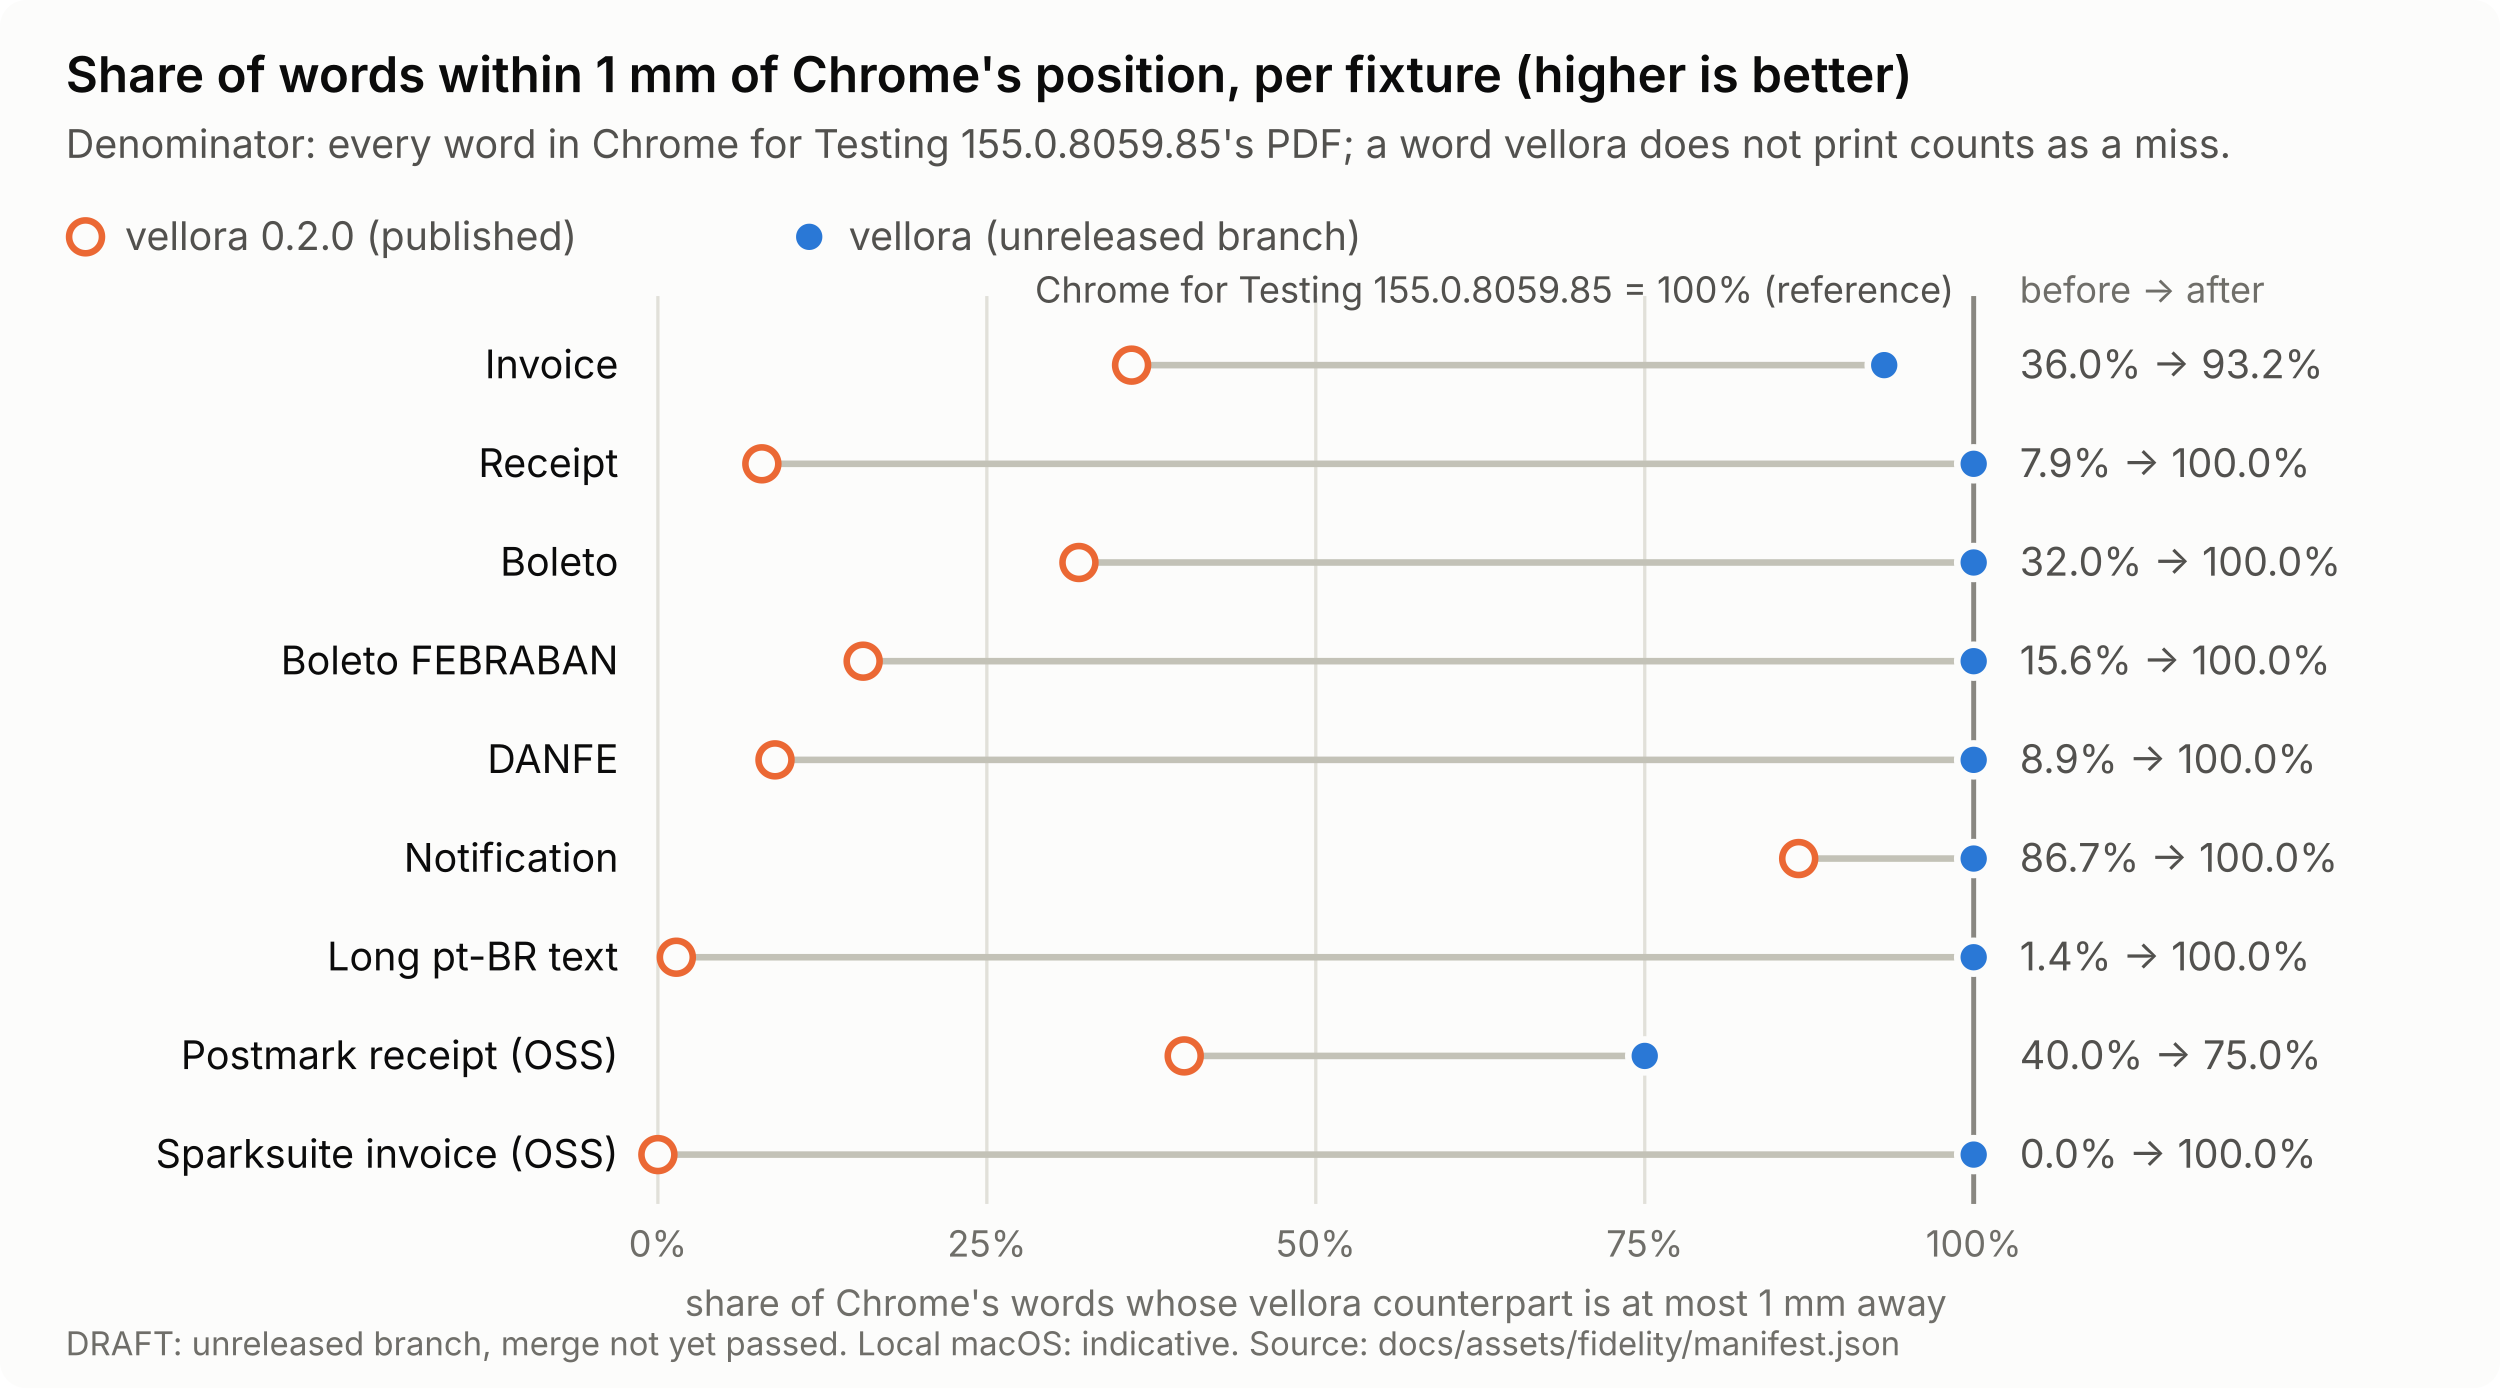
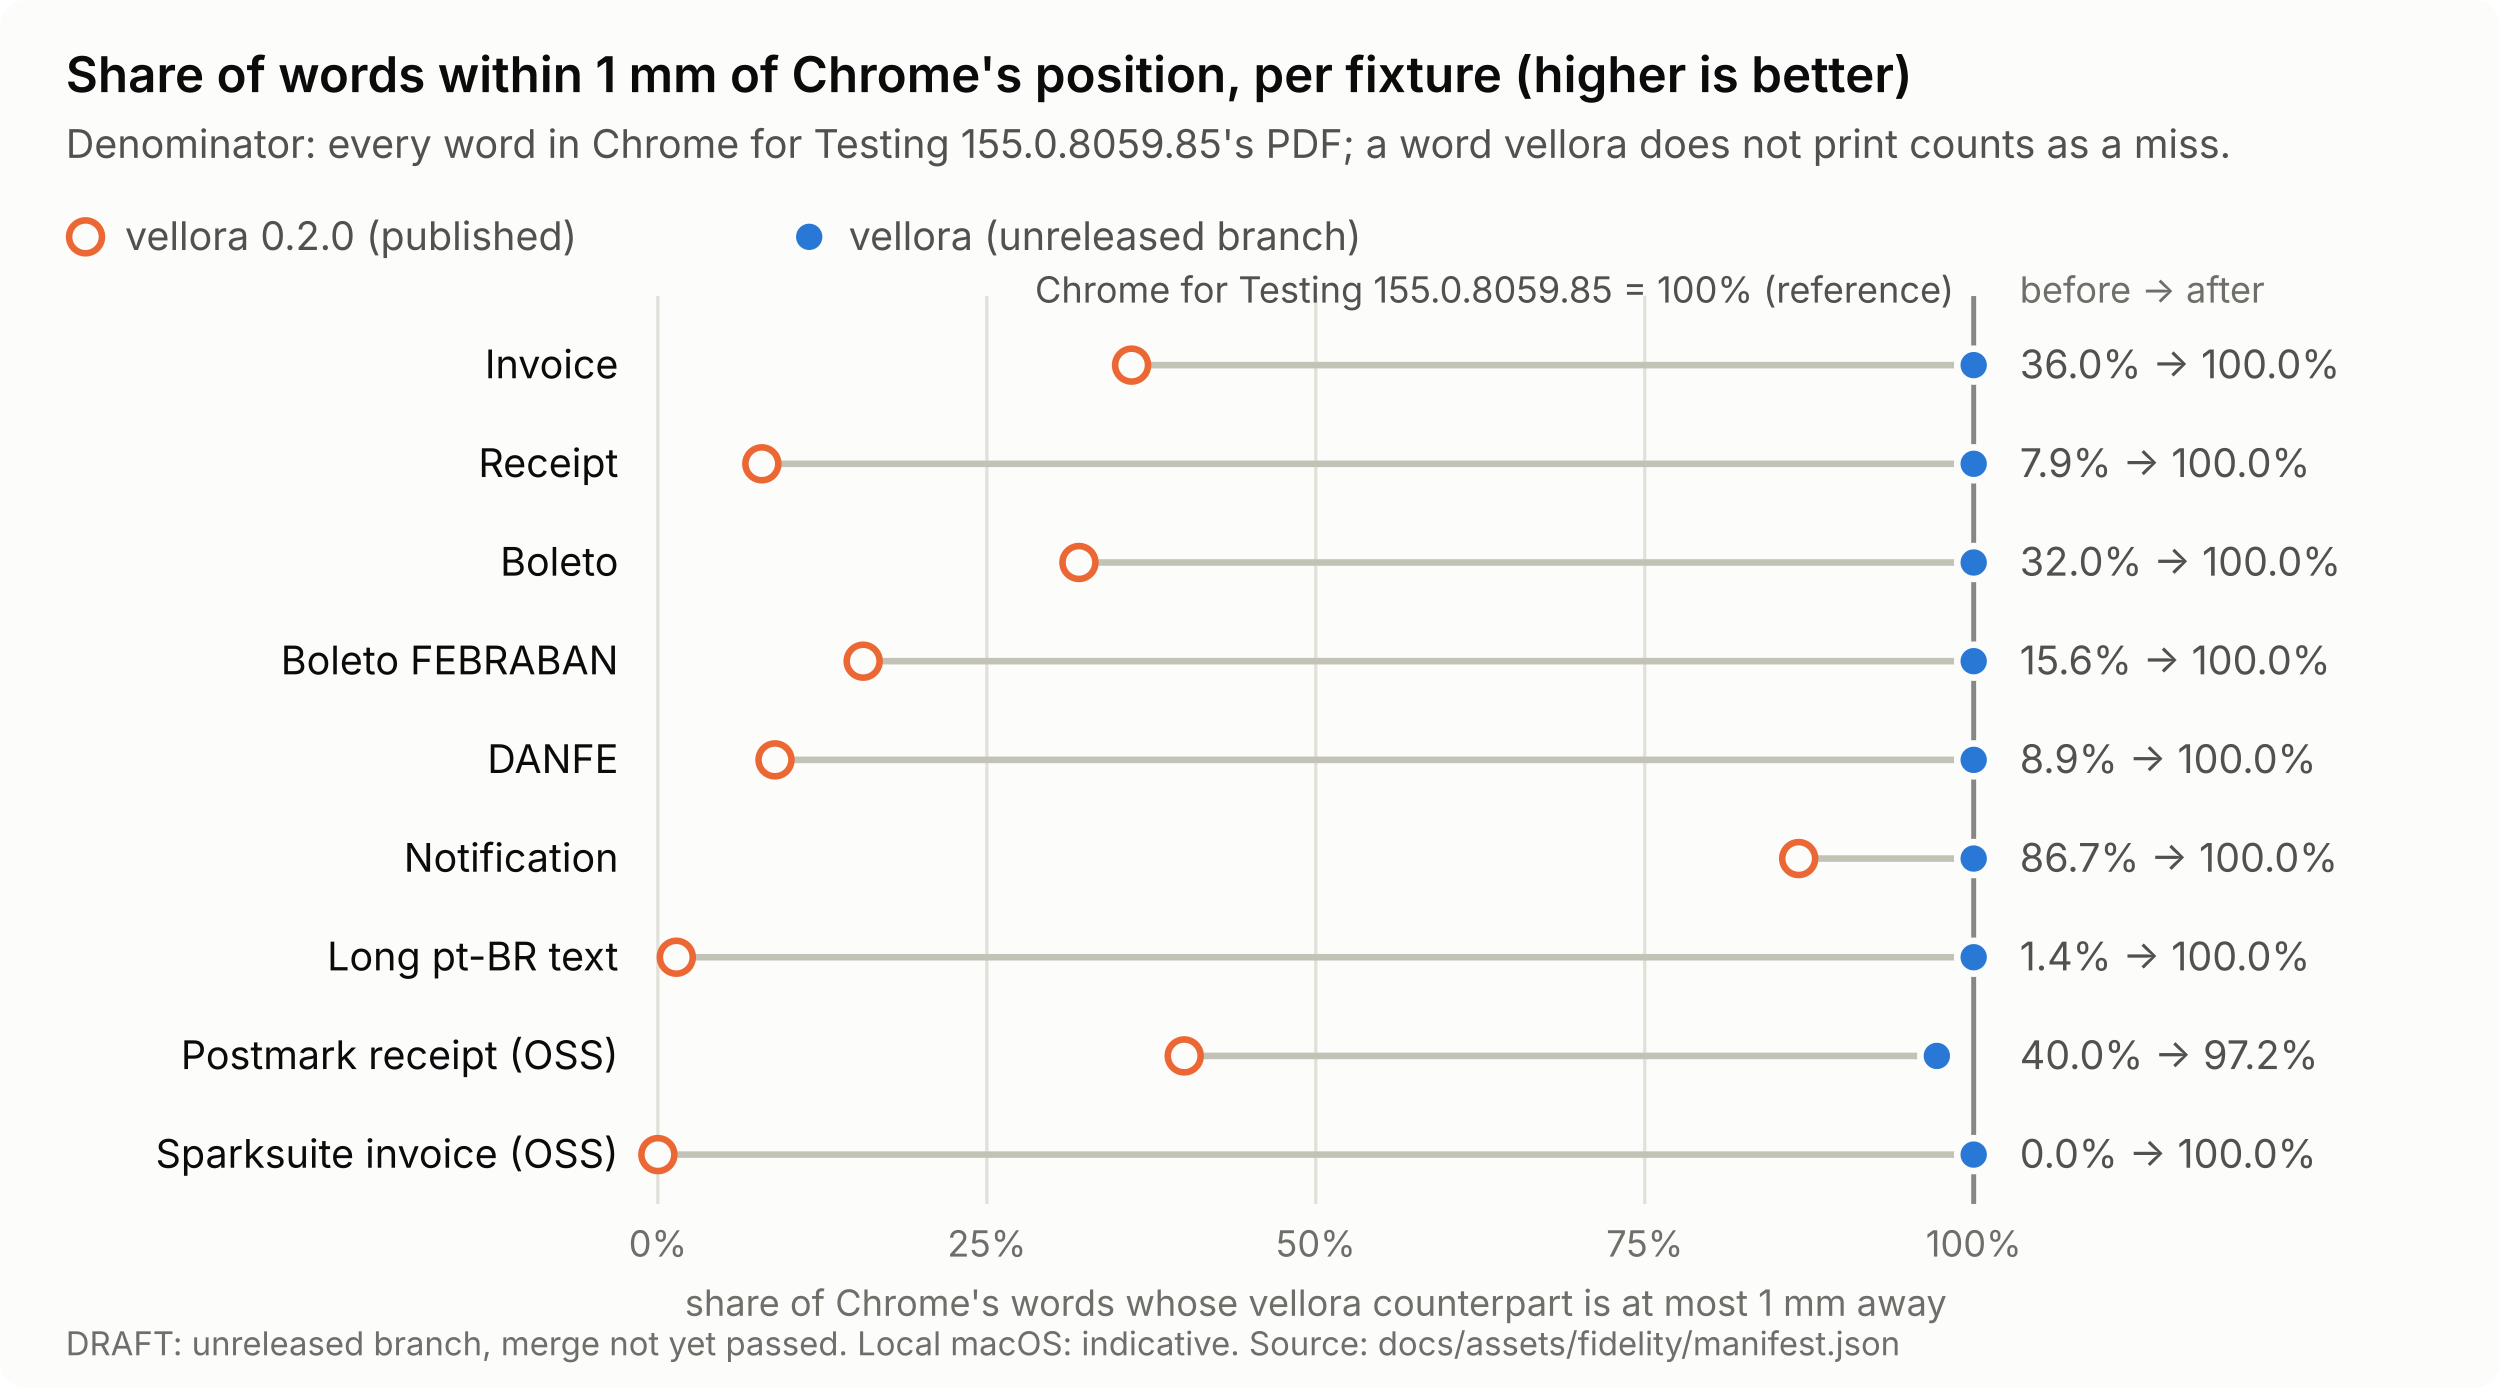
<svg xmlns="http://www.w3.org/2000/svg" viewBox="0 0 760 422" width="760" height="422" role="img" aria-labelledby="within-1mm-t within-1mm-d">
  <style>
  text{font-family:system-ui,-apple-system,"Segoe UI",sans-serif}
  .num{font-variant-numeric:tabular-nums}
  .bg{fill:#fcfcfb} .t1{fill:#0b0b0b} .t2{fill:#52514e} .mu{fill:#6f6e69}
  .grid{stroke:#e1e0d9} .axis{stroke:#c3c2b7} .ref{stroke:#898781} .refFill{fill:#898781}
  .link{stroke:#c3c2b7} .before{stroke:#eb6834;fill:#fcfcfb} .beforeFill{fill:#eb6834}
  .after{fill:#2a78d6;stroke:#fcfcfb} .afterFill{fill:#2a78d6}
  @media (prefers-color-scheme: dark){
  .bg{fill:#1a1a19} .t1{fill:#f0efec} .t2{fill:#c3c2b7} .mu{fill:#a3a29c}
  .grid{stroke:#2c2c2a} .axis{stroke:#383835} .ref{stroke:#898781} .refFill{fill:#898781}
  .link{stroke:#383835} .before{stroke:#d95926;fill:#1a1a19} .beforeFill{fill:#d95926}
  .after{fill:#3987e5;stroke:#1a1a19} .afterFill{fill:#3987e5}}
</style>
  <rect class="bg" width="760" height="422" rx="8" />
  <text class="t1" x="20" y="28" font-size="15" font-weight="600">Share of words within 1 mm of Chrome's position, per fixture (higher is better)</text>
  <text class="t2" x="20" y="48" font-size="12">Denominator: every word in Chrome for Testing 155.0.8059.85's PDF; a word vellora does not print counts as a miss.</text>
  <g transform="translate(20,72)">
    <circle class="before" cx="6" cy="0" r="5" stroke-width="2" />
    <text class="t2" x="18" y="4" font-size="12">vellora 0.2.0 (published)</text>
    <circle class="after" cx="226" cy="0" r="5" stroke-width="2" />
    <text class="t2" x="238" y="4" font-size="12">vellora (unreleased branch)</text>
  </g>
  <line class="grid" x1="200" y1="90" x2="200" y2="366" stroke-width="1" />
  <text class="mu num" x="200" y="382" font-size="11" text-anchor="middle">0%</text>
  <line class="grid" x1="300" y1="90" x2="300" y2="366" stroke-width="1" />
  <text class="mu num" x="300" y="382" font-size="11" text-anchor="middle">25%</text>
  <line class="grid" x1="400" y1="90" x2="400" y2="366" stroke-width="1" />
  <text class="mu num" x="400" y="382" font-size="11" text-anchor="middle">50%</text>
  <line class="grid" x1="500" y1="90" x2="500" y2="366" stroke-width="1" />
  <text class="mu num" x="500" y="382" font-size="11" text-anchor="middle">75%</text>
  <line class="grid" x1="600" y1="90" x2="600" y2="366" stroke-width="1" />
  <text class="mu num" x="600" y="382" font-size="11" text-anchor="middle">100%</text>
  <line class="ref" x1="600" y1="90" x2="600" y2="366" stroke-width="1.5" />
  <text class="t2" x="594" y="92" font-size="11" text-anchor="end">Chrome for Testing 155.0.8059.85 = 100% (reference)</text>
  <text class="mu" x="614" y="92" font-size="11">before → after</text>
  <g>
    <text class="t1" x="188" y="115" font-size="12" text-anchor="end">Invoice</text>
-     <line class="link" x1="344" y1="111" x2="572.8" y2="111" stroke-width="2" />
+     <line class="link" x1="344" y1="111" x2="600" y2="111" stroke-width="2" />
    <circle class="before" cx="344" cy="111" r="5" stroke-width="2" />
-     <circle class="after" cx="572.8" cy="111" r="5" stroke-width="2" />
-     <text class="t2 num" x="614" y="115" font-size="12">36.0% → 93.2%</text>
+     <circle class="after" cx="600" cy="111" r="5" stroke-width="2" />
+     <text class="t2 num" x="614" y="115" font-size="12">36.0% → 100.0%</text>
  </g>
  <g>
    <text class="t1" x="188" y="145" font-size="12" text-anchor="end">Receipt</text>
    <line class="link" x1="231.6" y1="141" x2="600" y2="141" stroke-width="2" />
    <circle class="before" cx="231.6" cy="141" r="5" stroke-width="2" />
    <circle class="after" cx="600" cy="141" r="5" stroke-width="2" />
    <text class="t2 num" x="614" y="145" font-size="12">7.9% → 100.0%</text>
  </g>
  <g>
    <text class="t1" x="188" y="175" font-size="12" text-anchor="end">Boleto</text>
    <line class="link" x1="328" y1="171" x2="600" y2="171" stroke-width="2" />
    <circle class="before" cx="328" cy="171" r="5" stroke-width="2" />
    <circle class="after" cx="600" cy="171" r="5" stroke-width="2" />
    <text class="t2 num" x="614" y="175" font-size="12">32.0% → 100.0%</text>
  </g>
  <g>
    <text class="t1" x="188" y="205" font-size="12" text-anchor="end">Boleto FEBRABAN</text>
    <line class="link" x1="262.4" y1="201" x2="600" y2="201" stroke-width="2" />
    <circle class="before" cx="262.4" cy="201" r="5" stroke-width="2" />
    <circle class="after" cx="600" cy="201" r="5" stroke-width="2" />
    <text class="t2 num" x="614" y="205" font-size="12">15.6% → 100.0%</text>
  </g>
  <g>
    <text class="t1" x="188" y="235" font-size="12" text-anchor="end">DANFE</text>
    <line class="link" x1="235.6" y1="231" x2="600" y2="231" stroke-width="2" />
    <circle class="before" cx="235.6" cy="231" r="5" stroke-width="2" />
    <circle class="after" cx="600" cy="231" r="5" stroke-width="2" />
    <text class="t2 num" x="614" y="235" font-size="12">8.9% → 100.0%</text>
  </g>
  <g>
    <text class="t1" x="188" y="265" font-size="12" text-anchor="end">Notification</text>
    <line class="link" x1="546.8" y1="261" x2="600" y2="261" stroke-width="2" />
    <circle class="before" cx="546.8" cy="261" r="5" stroke-width="2" />
    <circle class="after" cx="600" cy="261" r="5" stroke-width="2" />
    <text class="t2 num" x="614" y="265" font-size="12">86.7% → 100.0%</text>
  </g>
  <g>
    <text class="t1" x="188" y="295" font-size="12" text-anchor="end">Long pt-BR text</text>
    <line class="link" x1="205.6" y1="291" x2="600" y2="291" stroke-width="2" />
    <circle class="before" cx="205.6" cy="291" r="5" stroke-width="2" />
    <circle class="after" cx="600" cy="291" r="5" stroke-width="2" />
    <text class="t2 num" x="614" y="295" font-size="12">1.4% → 100.0%</text>
  </g>
  <g>
    <text class="t1" x="188" y="325" font-size="12" text-anchor="end">Postmark receipt (OSS)</text>
-     <line class="link" x1="360" y1="321" x2="500" y2="321" stroke-width="2" />
+     <line class="link" x1="360" y1="321" x2="588.8" y2="321" stroke-width="2" />
    <circle class="before" cx="360" cy="321" r="5" stroke-width="2" />
-     <circle class="after" cx="500" cy="321" r="5" stroke-width="2" />
-     <text class="t2 num" x="614" y="325" font-size="12">40.0% → 75.0%</text>
+     <circle class="after" cx="588.8" cy="321" r="5" stroke-width="2" />
+     <text class="t2 num" x="614" y="325" font-size="12">40.0% → 97.2%</text>
  </g>
  <g>
    <text class="t1" x="188" y="355" font-size="12" text-anchor="end">Sparksuite invoice (OSS)</text>
    <line class="link" x1="200" y1="351" x2="600" y2="351" stroke-width="2" />
    <circle class="before" cx="200" cy="351" r="5" stroke-width="2" />
    <circle class="after" cx="600" cy="351" r="5" stroke-width="2" />
    <text class="t2 num" x="614" y="355" font-size="12">0.0% → 100.0%</text>
  </g>
  <text class="mu" x="400" y="400" font-size="11" text-anchor="middle">share of Chrome's words whose vellora counterpart is at most 1 mm away</text>
  <text class="mu" x="20" y="412" font-size="10">DRAFT: unreleased branch, merge not yet passed. Local macOS: indicative. Source: docs/assets/fidelity/manifest.json</text>
</svg>
